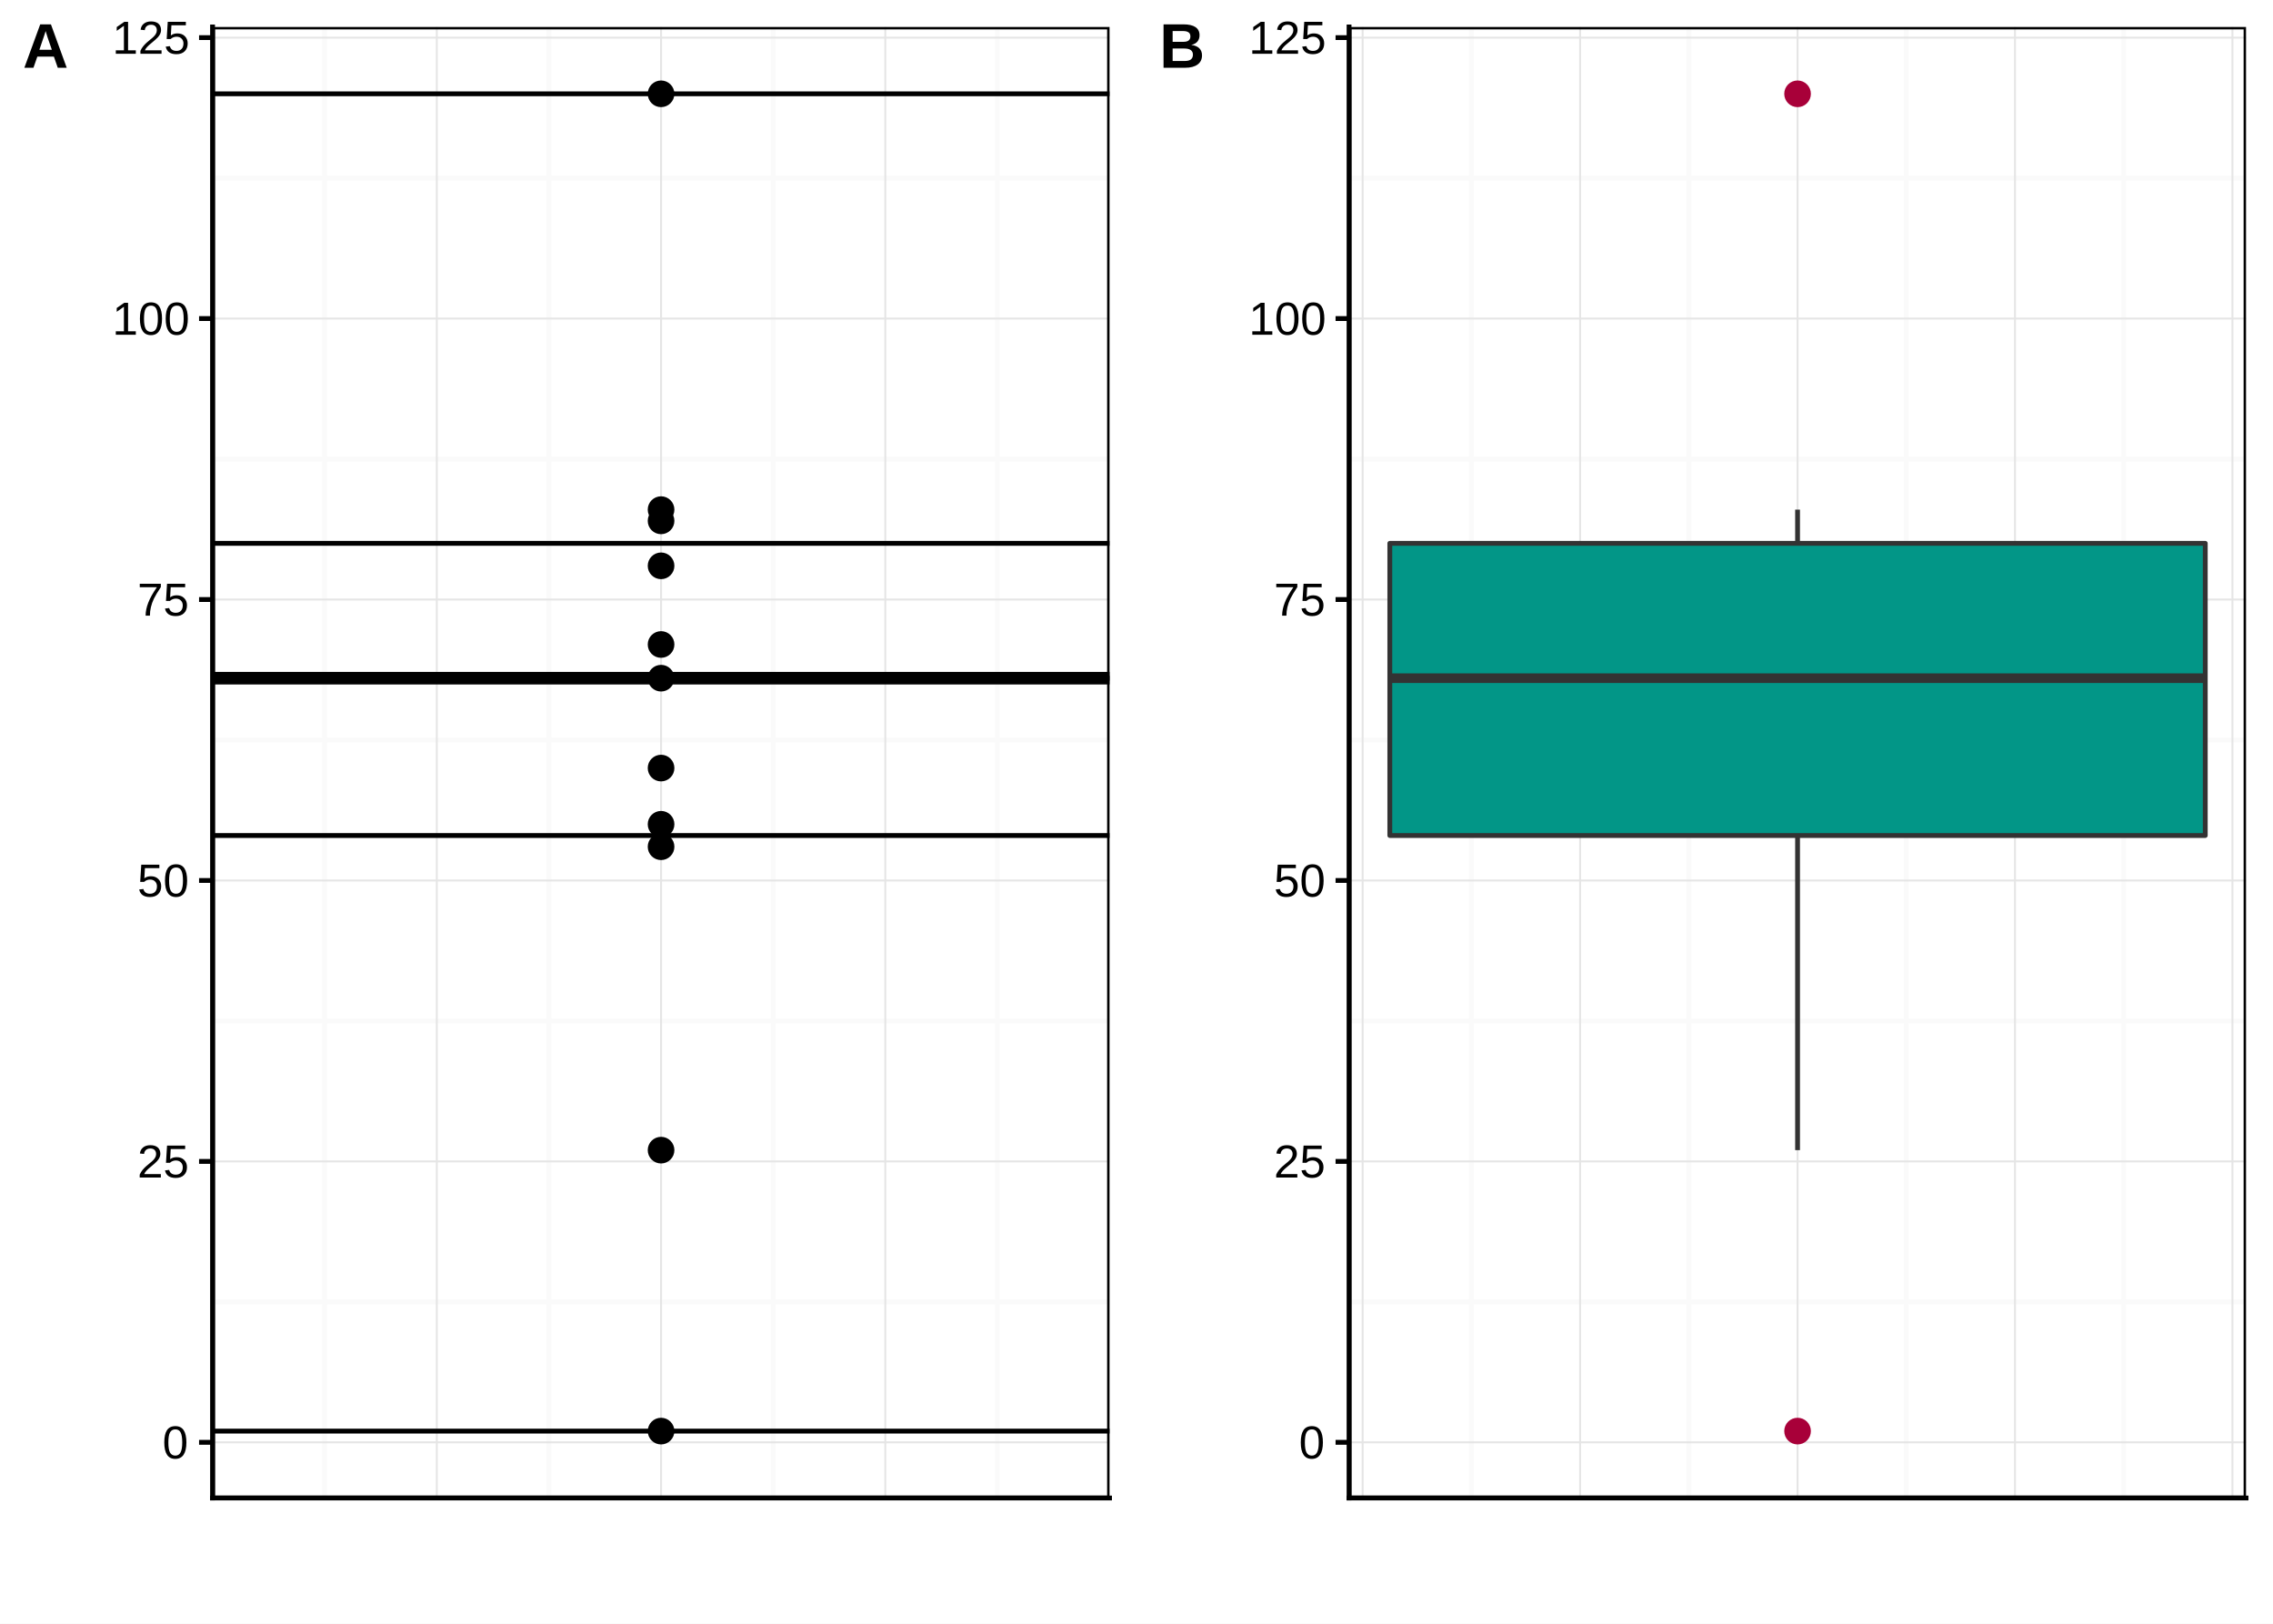
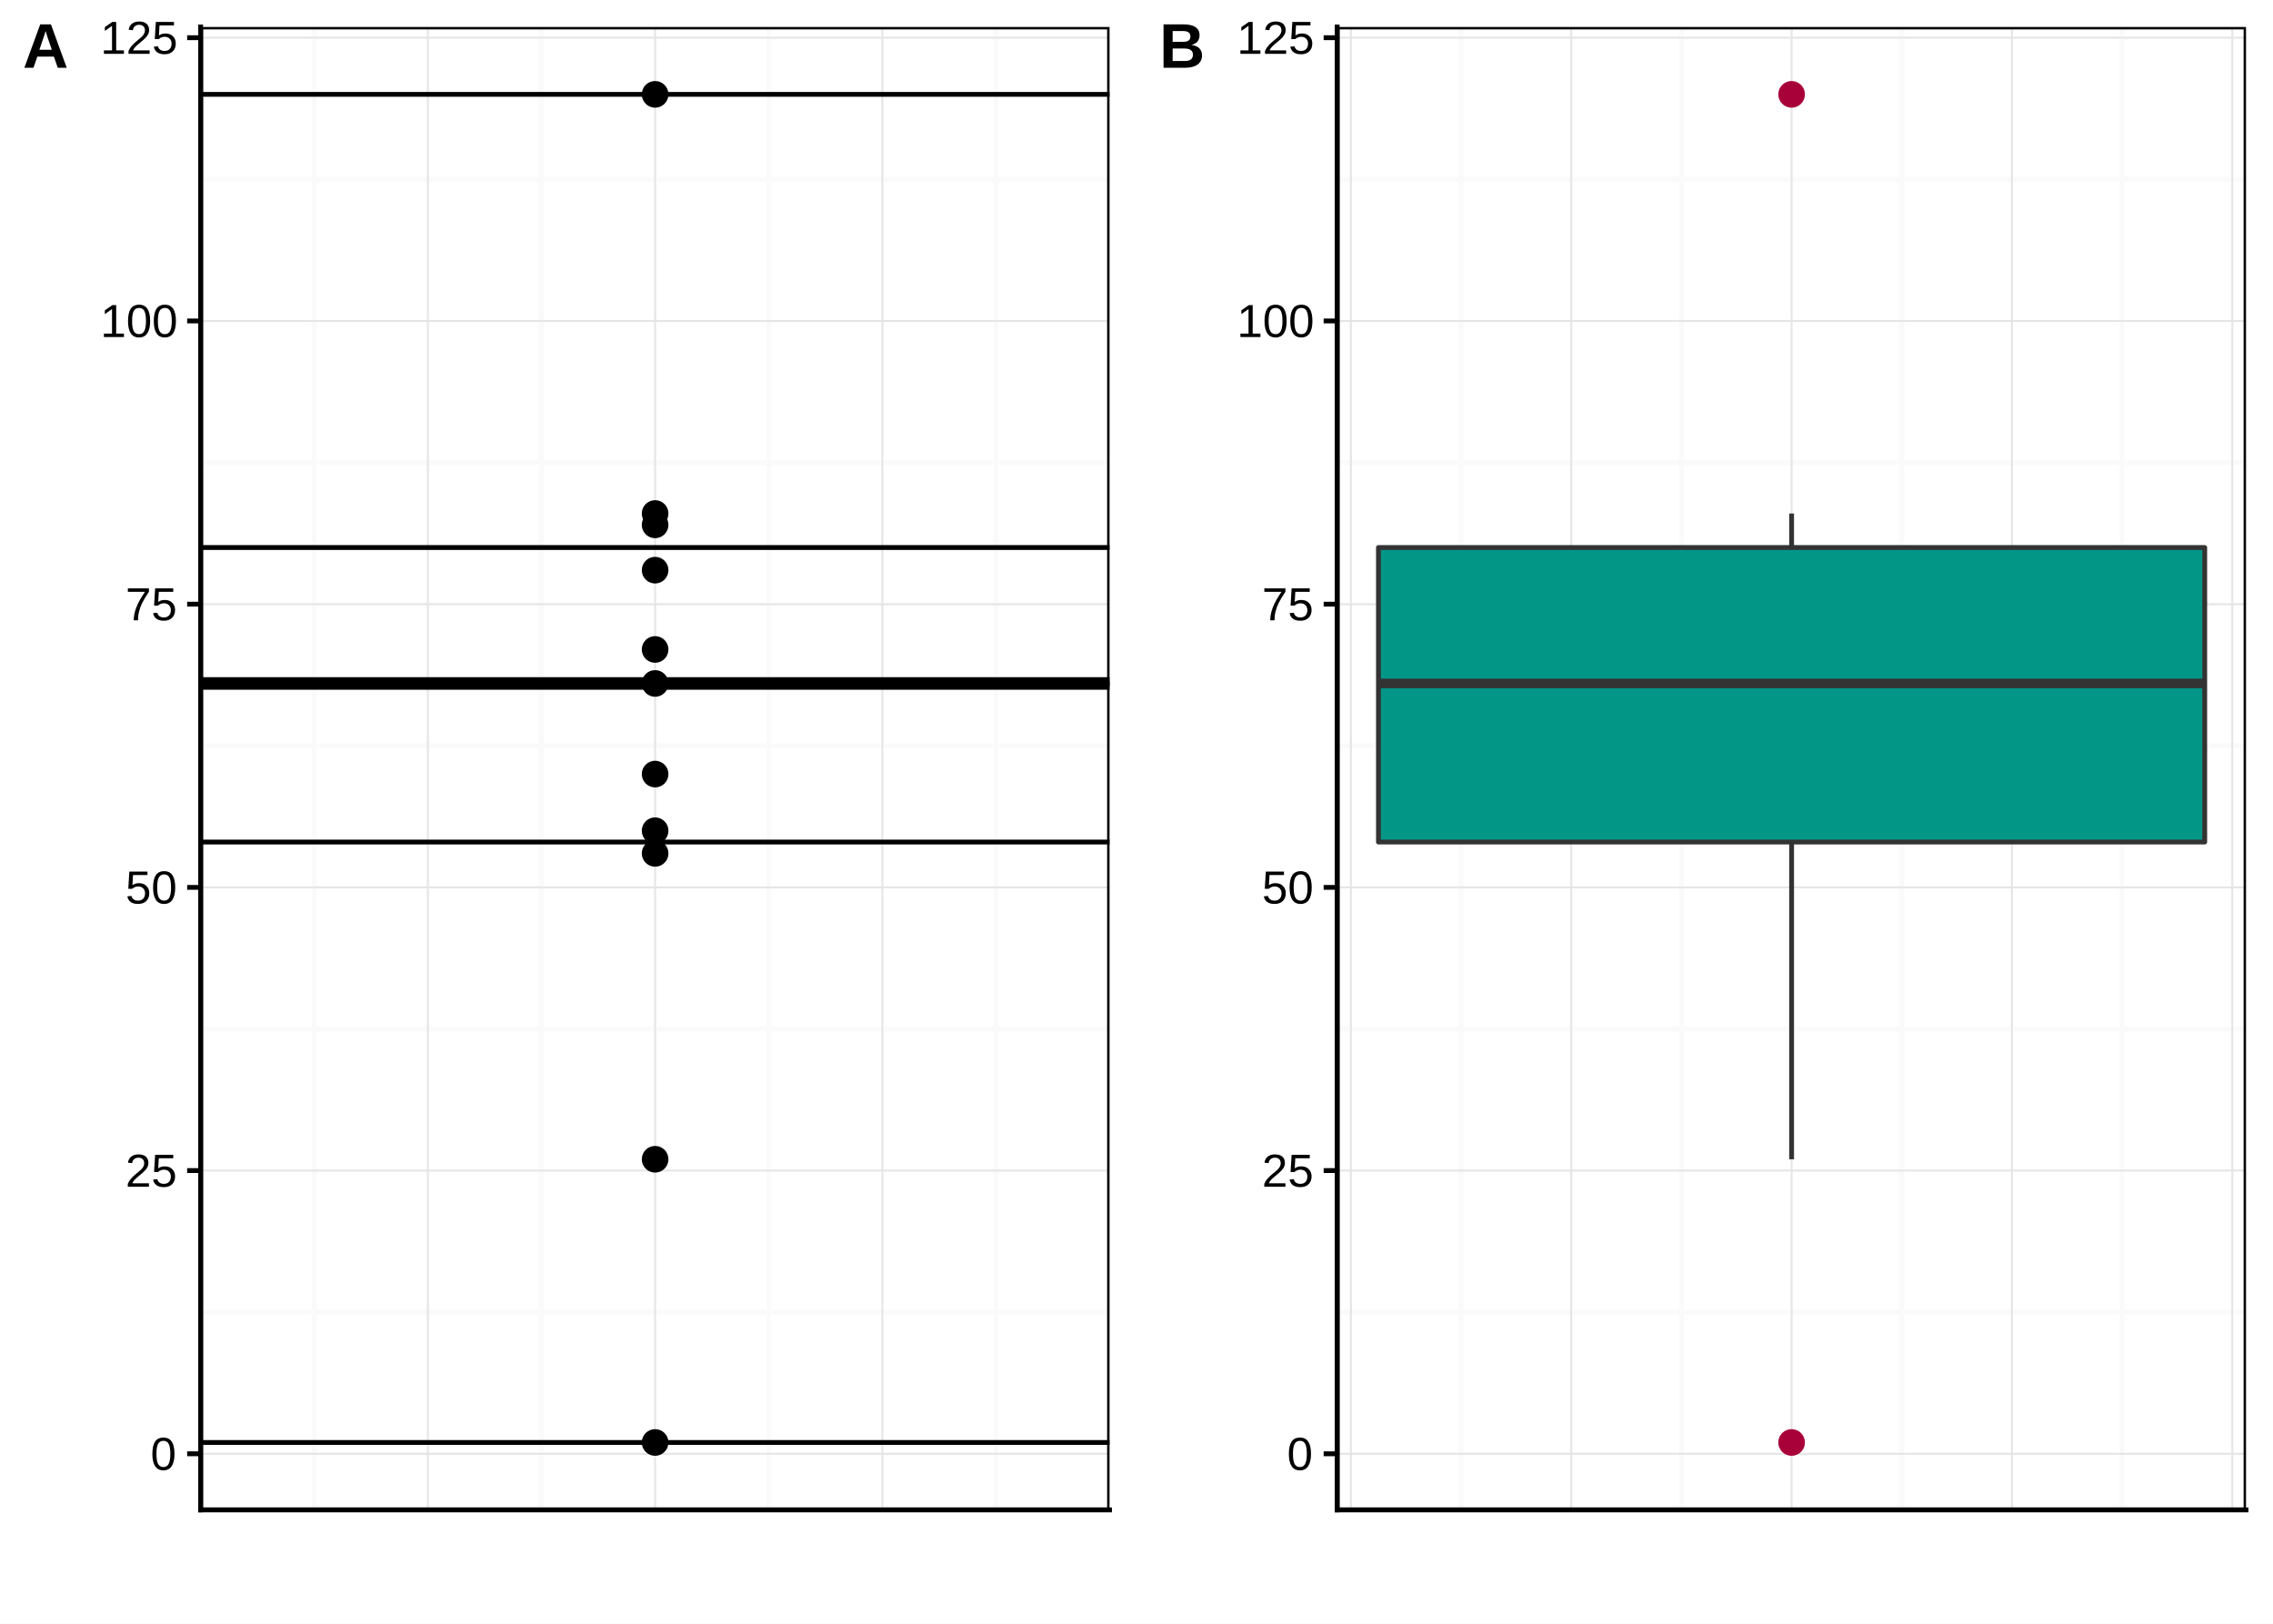
<svg xmlns="http://www.w3.org/2000/svg" viewBox="0 0 504.00 360.00">
  <defs>
    <style type="text/css">
    line, polyline, path, rect, circle {
      fill: none;
      stroke: #000000;
      stroke-linecap: round;
      stroke-linejoin: round;
      stroke-miterlimit: 10.00;
    }
  </style>
  </defs>
  <rect width="100%" height="100%" style="stroke: none; fill: #FFFFFF;" />
  <defs>
    <clipPath id="cpMHwyNTJ8MzYwfDA=">
      <rect x="0.00" y="0.00" width="252.00" height="360.00" />
    </clipPath>
  </defs>
  <rect x="0.00" y="0.00" width="252.00" height="360.00" style="stroke-width: 0.00; stroke: none;" clip-path="url(#cpMHwyNTJ8MzYwfDA=)" />
  <defs>
    <clipPath id="cpMHw1MDR8MzYwfDA=">
      <rect x="0.00" y="0.00" width="504.00" height="360.00" />
    </clipPath>
  </defs>
  <defs>
-     <clipPath id="cpNDcuMTMwM3wyNDYuMDIyfDMzMi4xMTZ8NS45Nzc1OA==">
-       <rect x="47.13" y="5.98" width="198.89" height="326.14" />
+     <clipPath id="cpNDQuNDkwM3wyNDYuMDIyfDMzNC43NTZ8NS45Nzc1OA==">
+       <rect x="44.49" y="5.98" width="201.53" height="328.78" />
    </clipPath>
  </defs>
-   <rect x="47.13" y="5.98" width="198.89" height="326.14" style="stroke-width: 0.00; stroke: none; fill: #FFFFFF;" clip-path="url(#cpNDcuMTMwM3wyNDYuMDIyfDMzMi4xMTZ8NS45Nzc1OA==)" />
-   <polyline points="47.13,288.64 246.02,288.64 " style="stroke-width: 1.07; stroke: #FAFAFA; stroke-linecap: butt;" clip-path="url(#cpNDcuMTMwM3wyNDYuMDIyfDMzMi4xMTZ8NS45Nzc1OA==)" />
-   <polyline points="47.13,226.35 246.02,226.35 " style="stroke-width: 1.07; stroke: #FAFAFA; stroke-linecap: butt;" clip-path="url(#cpNDcuMTMwM3wyNDYuMDIyfDMzMi4xMTZ8NS45Nzc1OA==)" />
-   <polyline points="47.13,164.06 246.02,164.06 " style="stroke-width: 1.07; stroke: #FAFAFA; stroke-linecap: butt;" clip-path="url(#cpNDcuMTMwM3wyNDYuMDIyfDMzMi4xMTZ8NS45Nzc1OA==)" />
-   <polyline points="47.13,101.78 246.02,101.78 " style="stroke-width: 1.07; stroke: #FAFAFA; stroke-linecap: butt;" clip-path="url(#cpNDcuMTMwM3wyNDYuMDIyfDMzMi4xMTZ8NS45Nzc1OA==)" />
-   <polyline points="47.13,39.49 246.02,39.49 " style="stroke-width: 1.07; stroke: #FAFAFA; stroke-linecap: butt;" clip-path="url(#cpNDcuMTMwM3wyNDYuMDIyfDMzMi4xMTZ8NS45Nzc1OA==)" />
-   <polyline points="71.99,332.12 71.99,5.98 " style="stroke-width: 1.07; stroke: #FAFAFA; stroke-linecap: butt;" clip-path="url(#cpNDcuMTMwM3wyNDYuMDIyfDMzMi4xMTZ8NS45Nzc1OA==)" />
-   <polyline points="121.71,332.12 121.71,5.98 " style="stroke-width: 1.07; stroke: #FAFAFA; stroke-linecap: butt;" clip-path="url(#cpNDcuMTMwM3wyNDYuMDIyfDMzMi4xMTZ8NS45Nzc1OA==)" />
-   <polyline points="171.44,332.12 171.44,5.98 " style="stroke-width: 1.07; stroke: #FAFAFA; stroke-linecap: butt;" clip-path="url(#cpNDcuMTMwM3wyNDYuMDIyfDMzMi4xMTZ8NS45Nzc1OA==)" />
-   <polyline points="221.16,332.12 221.16,5.98 " style="stroke-width: 1.07; stroke: #FAFAFA; stroke-linecap: butt;" clip-path="url(#cpNDcuMTMwM3wyNDYuMDIyfDMzMi4xMTZ8NS45Nzc1OA==)" />
-   <polyline points="47.13,319.78 246.02,319.78 " style="stroke-width: 0.43; stroke: #E5E5E5; stroke-linecap: butt;" clip-path="url(#cpNDcuMTMwM3wyNDYuMDIyfDMzMi4xMTZ8NS45Nzc1OA==)" />
-   <polyline points="47.13,257.50 246.02,257.50 " style="stroke-width: 0.43; stroke: #E5E5E5; stroke-linecap: butt;" clip-path="url(#cpNDcuMTMwM3wyNDYuMDIyfDMzMi4xMTZ8NS45Nzc1OA==)" />
-   <polyline points="47.13,195.21 246.02,195.21 " style="stroke-width: 0.43; stroke: #E5E5E5; stroke-linecap: butt;" clip-path="url(#cpNDcuMTMwM3wyNDYuMDIyfDMzMi4xMTZ8NS45Nzc1OA==)" />
-   <polyline points="47.13,132.92 246.02,132.92 " style="stroke-width: 0.43; stroke: #E5E5E5; stroke-linecap: butt;" clip-path="url(#cpNDcuMTMwM3wyNDYuMDIyfDMzMi4xMTZ8NS45Nzc1OA==)" />
-   <polyline points="47.13,70.63 246.02,70.63 " style="stroke-width: 0.43; stroke: #E5E5E5; stroke-linecap: butt;" clip-path="url(#cpNDcuMTMwM3wyNDYuMDIyfDMzMi4xMTZ8NS45Nzc1OA==)" />
-   <polyline points="47.13,8.34 246.02,8.34 " style="stroke-width: 0.43; stroke: #E5E5E5; stroke-linecap: butt;" clip-path="url(#cpNDcuMTMwM3wyNDYuMDIyfDMzMi4xMTZ8NS45Nzc1OA==)" />
-   <polyline points="47.13,332.12 47.13,5.98 " style="stroke-width: 0.43; stroke: #E5E5E5; stroke-linecap: butt;" clip-path="url(#cpNDcuMTMwM3wyNDYuMDIyfDMzMi4xMTZ8NS45Nzc1OA==)" />
-   <polyline points="96.85,332.12 96.85,5.98 " style="stroke-width: 0.43; stroke: #E5E5E5; stroke-linecap: butt;" clip-path="url(#cpNDcuMTMwM3wyNDYuMDIyfDMzMi4xMTZ8NS45Nzc1OA==)" />
-   <polyline points="146.58,332.12 146.58,5.98 " style="stroke-width: 0.43; stroke: #E5E5E5; stroke-linecap: butt;" clip-path="url(#cpNDcuMTMwM3wyNDYuMDIyfDMzMi4xMTZ8NS45Nzc1OA==)" />
-   <polyline points="196.30,332.12 196.30,5.98 " style="stroke-width: 0.43; stroke: #E5E5E5; stroke-linecap: butt;" clip-path="url(#cpNDcuMTMwM3wyNDYuMDIyfDMzMi4xMTZ8NS45Nzc1OA==)" />
-   <polyline points="246.02,332.12 246.02,5.98 " style="stroke-width: 0.43; stroke: #E5E5E5; stroke-linecap: butt;" clip-path="url(#cpNDcuMTMwM3wyNDYuMDIyfDMzMi4xMTZ8NS45Nzc1OA==)" />
-   <circle cx="146.58" cy="317.29" r="1.95pt" style="stroke-width: 0.71; fill: #000000;" clip-path="url(#cpNDcuMTMwM3wyNDYuMDIyfDMzMi4xMTZ8NS45Nzc1OA==)" />
-   <circle cx="146.58" cy="142.89" r="1.95pt" style="stroke-width: 0.71; fill: #000000;" clip-path="url(#cpNDcuMTMwM3wyNDYuMDIyfDMzMi4xMTZ8NS45Nzc1OA==)" />
-   <circle cx="146.58" cy="182.75" r="1.95pt" style="stroke-width: 0.71; fill: #000000;" clip-path="url(#cpNDcuMTMwM3wyNDYuMDIyfDMzMi4xMTZ8NS45Nzc1OA==)" />
-   <circle cx="146.58" cy="150.36" r="1.95pt" style="stroke-width: 0.71; fill: #000000;" clip-path="url(#cpNDcuMTMwM3wyNDYuMDIyfDMzMi4xMTZ8NS45Nzc1OA==)" />
-   <circle cx="146.58" cy="125.45" r="1.95pt" style="stroke-width: 0.71; fill: #000000;" clip-path="url(#cpNDcuMTMwM3wyNDYuMDIyfDMzMi4xMTZ8NS45Nzc1OA==)" />
-   <circle cx="146.58" cy="170.29" r="1.95pt" style="stroke-width: 0.71; fill: #000000;" clip-path="url(#cpNDcuMTMwM3wyNDYuMDIyfDMzMi4xMTZ8NS45Nzc1OA==)" />
-   <circle cx="146.58" cy="112.99" r="1.95pt" style="stroke-width: 0.71; fill: #000000;" clip-path="url(#cpNDcuMTMwM3wyNDYuMDIyfDMzMi4xMTZ8NS45Nzc1OA==)" />
-   <circle cx="146.58" cy="20.80" r="1.95pt" style="stroke-width: 0.71; fill: #000000;" clip-path="url(#cpNDcuMTMwM3wyNDYuMDIyfDMzMi4xMTZ8NS45Nzc1OA==)" />
-   <circle cx="146.58" cy="115.48" r="1.95pt" style="stroke-width: 0.71; fill: #000000;" clip-path="url(#cpNDcuMTMwM3wyNDYuMDIyfDMzMi4xMTZ8NS45Nzc1OA==)" />
-   <circle cx="146.58" cy="187.73" r="1.95pt" style="stroke-width: 0.71; fill: #000000;" clip-path="url(#cpNDcuMTMwM3wyNDYuMDIyfDMzMi4xMTZ8NS45Nzc1OA==)" />
-   <circle cx="146.58" cy="255.00" r="1.95pt" style="stroke-width: 0.71; fill: #000000;" clip-path="url(#cpNDcuMTMwM3wyNDYuMDIyfDMzMi4xMTZ8NS45Nzc1OA==)" />
-   <line x1="47.13" y1="317.29" x2="246.02" y2="317.29" style="stroke-width: 1.07; stroke-linecap: butt;" clip-path="url(#cpNDcuMTMwM3wyNDYuMDIyfDMzMi4xMTZ8NS45Nzc1OA==)" />
-   <line x1="47.13" y1="185.24" x2="246.02" y2="185.24" style="stroke-width: 1.07; stroke-linecap: butt;" clip-path="url(#cpNDcuMTMwM3wyNDYuMDIyfDMzMi4xMTZ8NS45Nzc1OA==)" />
-   <line x1="47.13" y1="150.36" x2="246.02" y2="150.36" style="stroke-width: 1.07; stroke-linecap: butt;" clip-path="url(#cpNDcuMTMwM3wyNDYuMDIyfDMzMi4xMTZ8NS45Nzc1OA==)" />
-   <line x1="47.13" y1="120.46" x2="246.02" y2="120.46" style="stroke-width: 1.07; stroke-linecap: butt;" clip-path="url(#cpNDcuMTMwM3wyNDYuMDIyfDMzMi4xMTZ8NS45Nzc1OA==)" />
-   <line x1="47.13" y1="20.80" x2="246.02" y2="20.80" style="stroke-width: 1.07; stroke-linecap: butt;" clip-path="url(#cpNDcuMTMwM3wyNDYuMDIyfDMzMi4xMTZ8NS45Nzc1OA==)" />
-   <line x1="47.13" y1="150.36" x2="246.02" y2="150.36" style="stroke-width: 2.77; stroke-linecap: butt;" clip-path="url(#cpNDcuMTMwM3wyNDYuMDIyfDMzMi4xMTZ8NS45Nzc1OA==)" />
-   <rect x="47.13" y="5.98" width="198.89" height="326.14" style="stroke-width: 1.07;" clip-path="url(#cpNDcuMTMwM3wyNDYuMDIyfDMzMi4xMTZ8NS45Nzc1OA==)" />
+   <rect x="44.49" y="5.98" width="201.53" height="328.78" style="stroke-width: 0.00; stroke: none; fill: #FFFFFF;" clip-path="url(#cpNDQuNDkwM3wyNDYuMDIyfDMzNC43NTZ8NS45Nzc1OA==)" />
+   <polyline points="44.49,290.93 246.02,290.93 " style="stroke-width: 1.07; stroke: #FAFAFA; stroke-linecap: butt;" clip-path="url(#cpNDQuNDkwM3wyNDYuMDIyfDMzNC43NTZ8NS45Nzc1OA==)" />
+   <polyline points="44.49,228.14 246.02,228.14 " style="stroke-width: 1.07; stroke: #FAFAFA; stroke-linecap: butt;" clip-path="url(#cpNDQuNDkwM3wyNDYuMDIyfDMzNC43NTZ8NS45Nzc1OA==)" />
+   <polyline points="44.49,165.34 246.02,165.34 " style="stroke-width: 1.07; stroke: #FAFAFA; stroke-linecap: butt;" clip-path="url(#cpNDQuNDkwM3wyNDYuMDIyfDMzNC43NTZ8NS45Nzc1OA==)" />
+   <polyline points="44.49,102.55 246.02,102.55 " style="stroke-width: 1.07; stroke: #FAFAFA; stroke-linecap: butt;" clip-path="url(#cpNDQuNDkwM3wyNDYuMDIyfDMzNC43NTZ8NS45Nzc1OA==)" />
+   <polyline points="44.49,39.76 246.02,39.76 " style="stroke-width: 1.07; stroke: #FAFAFA; stroke-linecap: butt;" clip-path="url(#cpNDQuNDkwM3wyNDYuMDIyfDMzNC43NTZ8NS45Nzc1OA==)" />
+   <polyline points="69.68,334.76 69.68,5.98 " style="stroke-width: 1.07; stroke: #FAFAFA; stroke-linecap: butt;" clip-path="url(#cpNDQuNDkwM3wyNDYuMDIyfDMzNC43NTZ8NS45Nzc1OA==)" />
+   <polyline points="120.06,334.76 120.06,5.98 " style="stroke-width: 1.07; stroke: #FAFAFA; stroke-linecap: butt;" clip-path="url(#cpNDQuNDkwM3wyNDYuMDIyfDMzNC43NTZ8NS45Nzc1OA==)" />
+   <polyline points="170.45,334.76 170.45,5.98 " style="stroke-width: 1.07; stroke: #FAFAFA; stroke-linecap: butt;" clip-path="url(#cpNDQuNDkwM3wyNDYuMDIyfDMzNC43NTZ8NS45Nzc1OA==)" />
+   <polyline points="220.83,334.76 220.83,5.98 " style="stroke-width: 1.07; stroke: #FAFAFA; stroke-linecap: butt;" clip-path="url(#cpNDQuNDkwM3wyNDYuMDIyfDMzNC43NTZ8NS45Nzc1OA==)" />
+   <polyline points="44.49,322.32 246.02,322.32 " style="stroke-width: 0.43; stroke: #E5E5E5; stroke-linecap: butt;" clip-path="url(#cpNDQuNDkwM3wyNDYuMDIyfDMzNC43NTZ8NS45Nzc1OA==)" />
+   <polyline points="44.49,259.53 246.02,259.53 " style="stroke-width: 0.43; stroke: #E5E5E5; stroke-linecap: butt;" clip-path="url(#cpNDQuNDkwM3wyNDYuMDIyfDMzNC43NTZ8NS45Nzc1OA==)" />
+   <polyline points="44.49,196.74 246.02,196.74 " style="stroke-width: 0.43; stroke: #E5E5E5; stroke-linecap: butt;" clip-path="url(#cpNDQuNDkwM3wyNDYuMDIyfDMzNC43NTZ8NS45Nzc1OA==)" />
+   <polyline points="44.49,133.95 246.02,133.95 " style="stroke-width: 0.43; stroke: #E5E5E5; stroke-linecap: butt;" clip-path="url(#cpNDQuNDkwM3wyNDYuMDIyfDMzNC43NTZ8NS45Nzc1OA==)" />
+   <polyline points="44.49,71.16 246.02,71.16 " style="stroke-width: 0.43; stroke: #E5E5E5; stroke-linecap: butt;" clip-path="url(#cpNDQuNDkwM3wyNDYuMDIyfDMzNC43NTZ8NS45Nzc1OA==)" />
+   <polyline points="44.49,8.36 246.02,8.36 " style="stroke-width: 0.43; stroke: #E5E5E5; stroke-linecap: butt;" clip-path="url(#cpNDQuNDkwM3wyNDYuMDIyfDMzNC43NTZ8NS45Nzc1OA==)" />
+   <polyline points="44.49,334.76 44.49,5.98 " style="stroke-width: 0.43; stroke: #E5E5E5; stroke-linecap: butt;" clip-path="url(#cpNDQuNDkwM3wyNDYuMDIyfDMzNC43NTZ8NS45Nzc1OA==)" />
+   <polyline points="94.87,334.76 94.87,5.98 " style="stroke-width: 0.43; stroke: #E5E5E5; stroke-linecap: butt;" clip-path="url(#cpNDQuNDkwM3wyNDYuMDIyfDMzNC43NTZ8NS45Nzc1OA==)" />
+   <polyline points="145.26,334.76 145.26,5.98 " style="stroke-width: 0.43; stroke: #E5E5E5; stroke-linecap: butt;" clip-path="url(#cpNDQuNDkwM3wyNDYuMDIyfDMzNC43NTZ8NS45Nzc1OA==)" />
+   <polyline points="195.64,334.76 195.64,5.98 " style="stroke-width: 0.43; stroke: #E5E5E5; stroke-linecap: butt;" clip-path="url(#cpNDQuNDkwM3wyNDYuMDIyfDMzNC43NTZ8NS45Nzc1OA==)" />
+   <polyline points="246.02,334.76 246.02,5.98 " style="stroke-width: 0.43; stroke: #E5E5E5; stroke-linecap: butt;" clip-path="url(#cpNDQuNDkwM3wyNDYuMDIyfDMzNC43NTZ8NS45Nzc1OA==)" />
+   <circle cx="145.26" cy="319.81" r="1.95pt" style="stroke-width: 0.71; fill: #000000;" clip-path="url(#cpNDQuNDkwM3wyNDYuMDIyfDMzNC43NTZ8NS45Nzc1OA==)" />
+   <circle cx="145.26" cy="143.99" r="1.95pt" style="stroke-width: 0.71; fill: #000000;" clip-path="url(#cpNDQuNDkwM3wyNDYuMDIyfDMzNC43NTZ8NS45Nzc1OA==)" />
+   <circle cx="145.26" cy="184.18" r="1.95pt" style="stroke-width: 0.71; fill: #000000;" clip-path="url(#cpNDQuNDkwM3wyNDYuMDIyfDMzNC43NTZ8NS45Nzc1OA==)" />
+   <circle cx="145.26" cy="151.53" r="1.95pt" style="stroke-width: 0.71; fill: #000000;" clip-path="url(#cpNDQuNDkwM3wyNDYuMDIyfDMzNC43NTZ8NS45Nzc1OA==)" />
+   <circle cx="145.26" cy="126.41" r="1.95pt" style="stroke-width: 0.71; fill: #000000;" clip-path="url(#cpNDQuNDkwM3wyNDYuMDIyfDMzNC43NTZ8NS45Nzc1OA==)" />
+   <circle cx="145.26" cy="171.62" r="1.95pt" style="stroke-width: 0.71; fill: #000000;" clip-path="url(#cpNDQuNDkwM3wyNDYuMDIyfDMzNC43NTZ8NS45Nzc1OA==)" />
+   <circle cx="145.26" cy="113.85" r="1.95pt" style="stroke-width: 0.71; fill: #000000;" clip-path="url(#cpNDQuNDkwM3wyNDYuMDIyfDMzNC43NTZ8NS45Nzc1OA==)" />
+   <circle cx="145.26" cy="20.92" r="1.95pt" style="stroke-width: 0.71; fill: #000000;" clip-path="url(#cpNDQuNDkwM3wyNDYuMDIyfDMzNC43NTZ8NS45Nzc1OA==)" />
+   <circle cx="145.26" cy="116.37" r="1.95pt" style="stroke-width: 0.71; fill: #000000;" clip-path="url(#cpNDQuNDkwM3wyNDYuMDIyfDMzNC43NTZ8NS45Nzc1OA==)" />
+   <circle cx="145.26" cy="189.20" r="1.95pt" style="stroke-width: 0.71; fill: #000000;" clip-path="url(#cpNDQuNDkwM3wyNDYuMDIyfDMzNC43NTZ8NS45Nzc1OA==)" />
+   <circle cx="145.26" cy="257.02" r="1.95pt" style="stroke-width: 0.71; fill: #000000;" clip-path="url(#cpNDQuNDkwM3wyNDYuMDIyfDMzNC43NTZ8NS45Nzc1OA==)" />
+   <line x1="44.49" y1="319.81" x2="246.02" y2="319.81" style="stroke-width: 1.07; stroke-linecap: butt;" clip-path="url(#cpNDQuNDkwM3wyNDYuMDIyfDMzNC43NTZ8NS45Nzc1OA==)" />
+   <line x1="44.49" y1="186.69" x2="246.02" y2="186.69" style="stroke-width: 1.07; stroke-linecap: butt;" clip-path="url(#cpNDQuNDkwM3wyNDYuMDIyfDMzNC43NTZ8NS45Nzc1OA==)" />
+   <line x1="44.49" y1="151.53" x2="246.02" y2="151.53" style="stroke-width: 1.07; stroke-linecap: butt;" clip-path="url(#cpNDQuNDkwM3wyNDYuMDIyfDMzNC43NTZ8NS45Nzc1OA==)" />
+   <line x1="44.49" y1="121.39" x2="246.02" y2="121.39" style="stroke-width: 1.07; stroke-linecap: butt;" clip-path="url(#cpNDQuNDkwM3wyNDYuMDIyfDMzNC43NTZ8NS45Nzc1OA==)" />
+   <line x1="44.49" y1="20.92" x2="246.02" y2="20.92" style="stroke-width: 1.07; stroke-linecap: butt;" clip-path="url(#cpNDQuNDkwM3wyNDYuMDIyfDMzNC43NTZ8NS45Nzc1OA==)" />
+   <line x1="44.49" y1="151.53" x2="246.02" y2="151.53" style="stroke-width: 2.77; stroke-linecap: butt;" clip-path="url(#cpNDQuNDkwM3wyNDYuMDIyfDMzNC43NTZ8NS45Nzc1OA==)" />
+   <rect x="44.49" y="5.98" width="201.53" height="328.78" style="stroke-width: 1.07;" clip-path="url(#cpNDQuNDkwM3wyNDYuMDIyfDMzNC43NTZ8NS45Nzc1OA==)" />
  <defs>
    <clipPath id="cpMHw1MDR8MzYwfDA=">
      <rect x="0.00" y="0.00" width="504.00" height="360.00" />
    </clipPath>
  </defs>
-   <polyline points="47.13,332.12 47.13,5.98 " style="stroke-width: 1.07; stroke-linecap: square;" clip-path="url(#cpMHw1MDR8MzYwfDA=)" />
+   <polyline points="44.49,334.76 44.49,5.98 " style="stroke-width: 1.07; stroke-linecap: square;" clip-path="url(#cpMHw1MDR8MzYwfDA=)" />
  <g clip-path="url(#cpMHw1MDR8MzYwfDA=)">
-     <text x="36.02" y="323.36" style="font-size: 10.28px; font-family: Arial;" textLength="5.56px" lengthAdjust="spacingAndGlyphs">0</text>
+     <text x="33.38" y="325.90" style="font-size: 10.28px; font-family: Arial;" textLength="5.56px" lengthAdjust="spacingAndGlyphs">0</text>
  </g>
  <g clip-path="url(#cpMHw1MDR8MzYwfDA=)">
-     <text x="30.46" y="261.07" style="font-size: 10.28px; font-family: Arial;" textLength="11.12px" lengthAdjust="spacingAndGlyphs">25</text>
+     <text x="27.82" y="263.11" style="font-size: 10.28px; font-family: Arial;" textLength="11.12px" lengthAdjust="spacingAndGlyphs">25</text>
  </g>
  <g clip-path="url(#cpMHw1MDR8MzYwfDA=)">
-     <text x="30.46" y="198.79" style="font-size: 10.28px; font-family: Arial;" textLength="11.12px" lengthAdjust="spacingAndGlyphs">50</text>
+     <text x="27.82" y="200.32" style="font-size: 10.28px; font-family: Arial;" textLength="11.12px" lengthAdjust="spacingAndGlyphs">50</text>
  </g>
  <g clip-path="url(#cpMHw1MDR8MzYwfDA=)">
-     <text x="30.46" y="136.50" style="font-size: 10.28px; font-family: Arial;" textLength="11.12px" lengthAdjust="spacingAndGlyphs">75</text>
+     <text x="27.82" y="137.53" style="font-size: 10.28px; font-family: Arial;" textLength="11.12px" lengthAdjust="spacingAndGlyphs">75</text>
  </g>
  <g clip-path="url(#cpMHw1MDR8MzYwfDA=)">
-     <text x="24.90" y="74.21" style="font-size: 10.28px; font-family: Arial;" textLength="16.68px" lengthAdjust="spacingAndGlyphs">100</text>
+     <text x="22.26" y="74.73" style="font-size: 10.28px; font-family: Arial;" textLength="16.68px" lengthAdjust="spacingAndGlyphs">100</text>
  </g>
  <g clip-path="url(#cpMHw1MDR8MzYwfDA=)">
-     <text x="24.90" y="11.92" style="font-size: 10.28px; font-family: Arial;" textLength="16.68px" lengthAdjust="spacingAndGlyphs">125</text>
+     <text x="22.26" y="11.94" style="font-size: 10.28px; font-family: Arial;" textLength="16.68px" lengthAdjust="spacingAndGlyphs">125</text>
  </g>
-   <polyline points="44.14,319.78 47.13,319.78 " style="stroke-width: 1.07; stroke-linecap: butt;" clip-path="url(#cpMHw1MDR8MzYwfDA=)" />
-   <polyline points="44.14,257.50 47.13,257.50 " style="stroke-width: 1.07; stroke-linecap: butt;" clip-path="url(#cpMHw1MDR8MzYwfDA=)" />
-   <polyline points="44.14,195.21 47.13,195.21 " style="stroke-width: 1.07; stroke-linecap: butt;" clip-path="url(#cpMHw1MDR8MzYwfDA=)" />
-   <polyline points="44.14,132.92 47.13,132.92 " style="stroke-width: 1.07; stroke-linecap: butt;" clip-path="url(#cpMHw1MDR8MzYwfDA=)" />
-   <polyline points="44.14,70.63 47.13,70.63 " style="stroke-width: 1.07; stroke-linecap: butt;" clip-path="url(#cpMHw1MDR8MzYwfDA=)" />
-   <polyline points="44.14,8.34 47.13,8.34 " style="stroke-width: 1.07; stroke-linecap: butt;" clip-path="url(#cpMHw1MDR8MzYwfDA=)" />
-   <polyline points="47.13,332.12 246.02,332.12 " style="stroke-width: 1.07; stroke-linecap: square;" clip-path="url(#cpMHw1MDR8MzYwfDA=)" />
+   <polyline points="41.50,322.32 44.49,322.32 " style="stroke-width: 1.07; stroke-linecap: butt;" clip-path="url(#cpMHw1MDR8MzYwfDA=)" />
+   <polyline points="41.50,259.53 44.49,259.53 " style="stroke-width: 1.07; stroke-linecap: butt;" clip-path="url(#cpMHw1MDR8MzYwfDA=)" />
+   <polyline points="41.50,196.74 44.49,196.74 " style="stroke-width: 1.07; stroke-linecap: butt;" clip-path="url(#cpMHw1MDR8MzYwfDA=)" />
+   <polyline points="41.50,133.95 44.49,133.95 " style="stroke-width: 1.07; stroke-linecap: butt;" clip-path="url(#cpMHw1MDR8MzYwfDA=)" />
+   <polyline points="41.50,71.16 44.49,71.16 " style="stroke-width: 1.07; stroke-linecap: butt;" clip-path="url(#cpMHw1MDR8MzYwfDA=)" />
+   <polyline points="41.50,8.36 44.49,8.36 " style="stroke-width: 1.07; stroke-linecap: butt;" clip-path="url(#cpMHw1MDR8MzYwfDA=)" />
+   <polyline points="44.49,334.76 246.02,334.76 " style="stroke-width: 1.07; stroke-linecap: square;" clip-path="url(#cpMHw1MDR8MzYwfDA=)" />
  <g clip-path="url(#cpMHw1MDR8MzYwfDA=)">
    <text x="5.06" y="15.02" style="font-size: 14.00px; font-weight: bold; font-family: Arial;" textLength="10.11px" lengthAdjust="spacingAndGlyphs">A</text>
  </g>
  <defs>
    <clipPath id="cpMjUyfDUwNHwzNjB8MA==">
      <rect x="252.00" y="0.00" width="252.00" height="360.00" />
    </clipPath>
  </defs>
  <rect x="252.00" y="0.00" width="252.00" height="360.00" style="stroke-width: 0.00; stroke: none;" clip-path="url(#cpMjUyfDUwNHwzNjB8MA==)" />
  <defs>
    <clipPath id="cpMHw1MDR8MzYwfDA=">
      <rect x="0.00" y="0.00" width="504.00" height="360.00" />
    </clipPath>
  </defs>
  <defs>
-     <clipPath id="cpMjk5LjEzfDQ5OC4wMjJ8MzMyLjExNnw1Ljk3NzU4">
-       <rect x="299.13" y="5.98" width="198.89" height="326.14" />
+     <clipPath id="cpMjk2LjQ5fDQ5OC4wMjJ8MzM0Ljc1Nnw1Ljk3NzU4">
+       <rect x="296.49" y="5.98" width="201.53" height="328.78" />
    </clipPath>
  </defs>
-   <rect x="299.13" y="5.98" width="198.89" height="326.14" style="stroke-width: 0.00; stroke: none; fill: #FFFFFF;" clip-path="url(#cpMjk5LjEzfDQ5OC4wMjJ8MzMyLjExNnw1Ljk3NzU4)" />
-   <polyline points="299.13,288.64 498.02,288.64 " style="stroke-width: 1.07; stroke: #FAFAFA; stroke-linecap: butt;" clip-path="url(#cpMjk5LjEzfDQ5OC4wMjJ8MzMyLjExNnw1Ljk3NzU4)" />
-   <polyline points="299.13,226.35 498.02,226.35 " style="stroke-width: 1.07; stroke: #FAFAFA; stroke-linecap: butt;" clip-path="url(#cpMjk5LjEzfDQ5OC4wMjJ8MzMyLjExNnw1Ljk3NzU4)" />
-   <polyline points="299.13,164.06 498.02,164.06 " style="stroke-width: 1.07; stroke: #FAFAFA; stroke-linecap: butt;" clip-path="url(#cpMjk5LjEzfDQ5OC4wMjJ8MzMyLjExNnw1Ljk3NzU4)" />
-   <polyline points="299.13,101.78 498.02,101.78 " style="stroke-width: 1.07; stroke: #FAFAFA; stroke-linecap: butt;" clip-path="url(#cpMjk5LjEzfDQ5OC4wMjJ8MzMyLjExNnw1Ljk3NzU4)" />
-   <polyline points="299.13,39.49 498.02,39.49 " style="stroke-width: 1.07; stroke: #FAFAFA; stroke-linecap: butt;" clip-path="url(#cpMjk5LjEzfDQ5OC4wMjJ8MzMyLjExNnw1Ljk3NzU4)" />
-   <polyline points="326.25,332.12 326.25,5.98 " style="stroke-width: 1.07; stroke: #FAFAFA; stroke-linecap: butt;" clip-path="url(#cpMjk5LjEzfDQ5OC4wMjJ8MzMyLjExNnw1Ljk3NzU4)" />
-   <polyline points="374.47,332.12 374.47,5.98 " style="stroke-width: 1.07; stroke: #FAFAFA; stroke-linecap: butt;" clip-path="url(#cpMjk5LjEzfDQ5OC4wMjJ8MzMyLjExNnw1Ljk3NzU4)" />
-   <polyline points="422.68,332.12 422.68,5.98 " style="stroke-width: 1.07; stroke: #FAFAFA; stroke-linecap: butt;" clip-path="url(#cpMjk5LjEzfDQ5OC4wMjJ8MzMyLjExNnw1Ljk3NzU4)" />
-   <polyline points="470.90,332.12 470.90,5.98 " style="stroke-width: 1.07; stroke: #FAFAFA; stroke-linecap: butt;" clip-path="url(#cpMjk5LjEzfDQ5OC4wMjJ8MzMyLjExNnw1Ljk3NzU4)" />
-   <polyline points="299.13,319.78 498.02,319.78 " style="stroke-width: 0.43; stroke: #E5E5E5; stroke-linecap: butt;" clip-path="url(#cpMjk5LjEzfDQ5OC4wMjJ8MzMyLjExNnw1Ljk3NzU4)" />
-   <polyline points="299.13,257.50 498.02,257.50 " style="stroke-width: 0.43; stroke: #E5E5E5; stroke-linecap: butt;" clip-path="url(#cpMjk5LjEzfDQ5OC4wMjJ8MzMyLjExNnw1Ljk3NzU4)" />
-   <polyline points="299.13,195.21 498.02,195.21 " style="stroke-width: 0.43; stroke: #E5E5E5; stroke-linecap: butt;" clip-path="url(#cpMjk5LjEzfDQ5OC4wMjJ8MzMyLjExNnw1Ljk3NzU4)" />
-   <polyline points="299.13,132.92 498.02,132.92 " style="stroke-width: 0.43; stroke: #E5E5E5; stroke-linecap: butt;" clip-path="url(#cpMjk5LjEzfDQ5OC4wMjJ8MzMyLjExNnw1Ljk3NzU4)" />
-   <polyline points="299.13,70.63 498.02,70.63 " style="stroke-width: 0.43; stroke: #E5E5E5; stroke-linecap: butt;" clip-path="url(#cpMjk5LjEzfDQ5OC4wMjJ8MzMyLjExNnw1Ljk3NzU4)" />
-   <polyline points="299.13,8.34 498.02,8.34 " style="stroke-width: 0.43; stroke: #E5E5E5; stroke-linecap: butt;" clip-path="url(#cpMjk5LjEzfDQ5OC4wMjJ8MzMyLjExNnw1Ljk3NzU4)" />
-   <polyline points="302.14,332.12 302.14,5.98 " style="stroke-width: 0.43; stroke: #E5E5E5; stroke-linecap: butt;" clip-path="url(#cpMjk5LjEzfDQ5OC4wMjJ8MzMyLjExNnw1Ljk3NzU4)" />
-   <polyline points="350.36,332.12 350.36,5.98 " style="stroke-width: 0.43; stroke: #E5E5E5; stroke-linecap: butt;" clip-path="url(#cpMjk5LjEzfDQ5OC4wMjJ8MzMyLjExNnw1Ljk3NzU4)" />
-   <polyline points="398.58,332.12 398.58,5.98 " style="stroke-width: 0.43; stroke: #E5E5E5; stroke-linecap: butt;" clip-path="url(#cpMjk5LjEzfDQ5OC4wMjJ8MzMyLjExNnw1Ljk3NzU4)" />
-   <polyline points="446.79,332.12 446.79,5.98 " style="stroke-width: 0.43; stroke: #E5E5E5; stroke-linecap: butt;" clip-path="url(#cpMjk5LjEzfDQ5OC4wMjJ8MzMyLjExNnw1Ljk3NzU4)" />
-   <polyline points="495.01,332.12 495.01,5.98 " style="stroke-width: 0.43; stroke: #E5E5E5; stroke-linecap: butt;" clip-path="url(#cpMjk5LjEzfDQ5OC4wMjJ8MzMyLjExNnw1Ljk3NzU4)" />
-   <circle cx="398.58" cy="317.29" r="1.95pt" style="stroke-width: 0.71; stroke: #A80039; fill: #A80039;" clip-path="url(#cpMjk5LjEzfDQ5OC4wMjJ8MzMyLjExNnw1Ljk3NzU4)" />
-   <circle cx="398.58" cy="20.80" r="1.95pt" style="stroke-width: 0.71; stroke: #A80039; fill: #A80039;" clip-path="url(#cpMjk5LjEzfDQ5OC4wMjJ8MzMyLjExNnw1Ljk3NzU4)" />
-   <line x1="398.58" y1="120.46" x2="398.58" y2="112.99" style="stroke-width: 1.07; stroke: #333333; stroke-linecap: butt;" clip-path="url(#cpMjk5LjEzfDQ5OC4wMjJ8MzMyLjExNnw1Ljk3NzU4)" />
-   <line x1="398.58" y1="185.24" x2="398.58" y2="255.00" style="stroke-width: 1.07; stroke: #333333; stroke-linecap: butt;" clip-path="url(#cpMjk5LjEzfDQ5OC4wMjJ8MzMyLjExNnw1Ljk3NzU4)" />
-   <polyline points="308.17,120.46 308.17,185.24 488.98,185.24 488.98,120.46 308.17,120.46 " style="stroke-width: 1.07; stroke: #333333; fill: #029687;" clip-path="url(#cpMjk5LjEzfDQ5OC4wMjJ8MzMyLjExNnw1Ljk3NzU4)" />
-   <line x1="308.17" y1="150.36" x2="488.98" y2="150.36" style="stroke-width: 2.13; stroke: #333333; stroke-linecap: butt;" clip-path="url(#cpMjk5LjEzfDQ5OC4wMjJ8MzMyLjExNnw1Ljk3NzU4)" />
-   <rect x="299.13" y="5.98" width="198.89" height="326.14" style="stroke-width: 1.07;" clip-path="url(#cpMjk5LjEzfDQ5OC4wMjJ8MzMyLjExNnw1Ljk3NzU4)" />
+   <rect x="296.49" y="5.98" width="201.53" height="328.78" style="stroke-width: 0.00; stroke: none; fill: #FFFFFF;" clip-path="url(#cpMjk2LjQ5fDQ5OC4wMjJ8MzM0Ljc1Nnw1Ljk3NzU4)" />
+   <polyline points="296.49,290.93 498.02,290.93 " style="stroke-width: 1.07; stroke: #FAFAFA; stroke-linecap: butt;" clip-path="url(#cpMjk2LjQ5fDQ5OC4wMjJ8MzM0Ljc1Nnw1Ljk3NzU4)" />
+   <polyline points="296.49,228.14 498.02,228.14 " style="stroke-width: 1.07; stroke: #FAFAFA; stroke-linecap: butt;" clip-path="url(#cpMjk2LjQ5fDQ5OC4wMjJ8MzM0Ljc1Nnw1Ljk3NzU4)" />
+   <polyline points="296.49,165.34 498.02,165.34 " style="stroke-width: 1.07; stroke: #FAFAFA; stroke-linecap: butt;" clip-path="url(#cpMjk2LjQ5fDQ5OC4wMjJ8MzM0Ljc1Nnw1Ljk3NzU4)" />
+   <polyline points="296.49,102.55 498.02,102.55 " style="stroke-width: 1.07; stroke: #FAFAFA; stroke-linecap: butt;" clip-path="url(#cpMjk2LjQ5fDQ5OC4wMjJ8MzM0Ljc1Nnw1Ljk3NzU4)" />
+   <polyline points="296.49,39.76 498.02,39.76 " style="stroke-width: 1.07; stroke: #FAFAFA; stroke-linecap: butt;" clip-path="url(#cpMjk2LjQ5fDQ5OC4wMjJ8MzM0Ljc1Nnw1Ljk3NzU4)" />
+   <polyline points="323.97,334.76 323.97,5.98 " style="stroke-width: 1.07; stroke: #FAFAFA; stroke-linecap: butt;" clip-path="url(#cpMjk2LjQ5fDQ5OC4wMjJ8MzM0Ljc1Nnw1Ljk3NzU4)" />
+   <polyline points="372.83,334.76 372.83,5.98 " style="stroke-width: 1.07; stroke: #FAFAFA; stroke-linecap: butt;" clip-path="url(#cpMjk2LjQ5fDQ5OC4wMjJ8MzM0Ljc1Nnw1Ljk3NzU4)" />
+   <polyline points="421.68,334.76 421.68,5.98 " style="stroke-width: 1.07; stroke: #FAFAFA; stroke-linecap: butt;" clip-path="url(#cpMjk2LjQ5fDQ5OC4wMjJ8MzM0Ljc1Nnw1Ljk3NzU4)" />
+   <polyline points="470.54,334.76 470.54,5.98 " style="stroke-width: 1.07; stroke: #FAFAFA; stroke-linecap: butt;" clip-path="url(#cpMjk2LjQ5fDQ5OC4wMjJ8MzM0Ljc1Nnw1Ljk3NzU4)" />
+   <polyline points="296.49,322.32 498.02,322.32 " style="stroke-width: 0.43; stroke: #E5E5E5; stroke-linecap: butt;" clip-path="url(#cpMjk2LjQ5fDQ5OC4wMjJ8MzM0Ljc1Nnw1Ljk3NzU4)" />
+   <polyline points="296.49,259.53 498.02,259.53 " style="stroke-width: 0.43; stroke: #E5E5E5; stroke-linecap: butt;" clip-path="url(#cpMjk2LjQ5fDQ5OC4wMjJ8MzM0Ljc1Nnw1Ljk3NzU4)" />
+   <polyline points="296.49,196.74 498.02,196.74 " style="stroke-width: 0.43; stroke: #E5E5E5; stroke-linecap: butt;" clip-path="url(#cpMjk2LjQ5fDQ5OC4wMjJ8MzM0Ljc1Nnw1Ljk3NzU4)" />
+   <polyline points="296.49,133.95 498.02,133.95 " style="stroke-width: 0.43; stroke: #E5E5E5; stroke-linecap: butt;" clip-path="url(#cpMjk2LjQ5fDQ5OC4wMjJ8MzM0Ljc1Nnw1Ljk3NzU4)" />
+   <polyline points="296.49,71.16 498.02,71.16 " style="stroke-width: 0.43; stroke: #E5E5E5; stroke-linecap: butt;" clip-path="url(#cpMjk2LjQ5fDQ5OC4wMjJ8MzM0Ljc1Nnw1Ljk3NzU4)" />
+   <polyline points="296.49,8.36 498.02,8.36 " style="stroke-width: 0.43; stroke: #E5E5E5; stroke-linecap: butt;" clip-path="url(#cpMjk2LjQ5fDQ5OC4wMjJ8MzM0Ljc1Nnw1Ljk3NzU4)" />
+   <polyline points="299.54,334.76 299.54,5.98 " style="stroke-width: 0.43; stroke: #E5E5E5; stroke-linecap: butt;" clip-path="url(#cpMjk2LjQ5fDQ5OC4wMjJ8MzM0Ljc1Nnw1Ljk3NzU4)" />
+   <polyline points="348.40,334.76 348.40,5.98 " style="stroke-width: 0.43; stroke: #E5E5E5; stroke-linecap: butt;" clip-path="url(#cpMjk2LjQ5fDQ5OC4wMjJ8MzM0Ljc1Nnw1Ljk3NzU4)" />
+   <polyline points="397.26,334.76 397.26,5.98 " style="stroke-width: 0.43; stroke: #E5E5E5; stroke-linecap: butt;" clip-path="url(#cpMjk2LjQ5fDQ5OC4wMjJ8MzM0Ljc1Nnw1Ljk3NzU4)" />
+   <polyline points="446.11,334.76 446.11,5.98 " style="stroke-width: 0.43; stroke: #E5E5E5; stroke-linecap: butt;" clip-path="url(#cpMjk2LjQ5fDQ5OC4wMjJ8MzM0Ljc1Nnw1Ljk3NzU4)" />
+   <polyline points="494.97,334.76 494.97,5.98 " style="stroke-width: 0.43; stroke: #E5E5E5; stroke-linecap: butt;" clip-path="url(#cpMjk2LjQ5fDQ5OC4wMjJ8MzM0Ljc1Nnw1Ljk3NzU4)" />
+   <circle cx="397.26" cy="319.81" r="1.95pt" style="stroke-width: 0.71; stroke: #A80039; fill: #A80039;" clip-path="url(#cpMjk2LjQ5fDQ5OC4wMjJ8MzM0Ljc1Nnw1Ljk3NzU4)" />
+   <circle cx="397.26" cy="20.92" r="1.95pt" style="stroke-width: 0.71; stroke: #A80039; fill: #A80039;" clip-path="url(#cpMjk2LjQ5fDQ5OC4wMjJ8MzM0Ljc1Nnw1Ljk3NzU4)" />
+   <line x1="397.26" y1="121.39" x2="397.26" y2="113.85" style="stroke-width: 1.07; stroke: #333333; stroke-linecap: butt;" clip-path="url(#cpMjk2LjQ5fDQ5OC4wMjJ8MzM0Ljc1Nnw1Ljk3NzU4)" />
+   <line x1="397.26" y1="186.69" x2="397.26" y2="257.02" style="stroke-width: 1.07; stroke: #333333; stroke-linecap: butt;" clip-path="url(#cpMjk2LjQ5fDQ5OC4wMjJ8MzM0Ljc1Nnw1Ljk3NzU4)" />
+   <polyline points="305.65,121.39 305.65,186.69 488.86,186.69 488.86,121.39 305.65,121.39 " style="stroke-width: 1.07; stroke: #333333; fill: #029687;" clip-path="url(#cpMjk2LjQ5fDQ5OC4wMjJ8MzM0Ljc1Nnw1Ljk3NzU4)" />
+   <line x1="305.65" y1="151.53" x2="488.86" y2="151.53" style="stroke-width: 2.13; stroke: #333333; stroke-linecap: butt;" clip-path="url(#cpMjk2LjQ5fDQ5OC4wMjJ8MzM0Ljc1Nnw1Ljk3NzU4)" />
+   <rect x="296.49" y="5.98" width="201.53" height="328.78" style="stroke-width: 1.07;" clip-path="url(#cpMjk2LjQ5fDQ5OC4wMjJ8MzM0Ljc1Nnw1Ljk3NzU4)" />
  <defs>
    <clipPath id="cpMHw1MDR8MzYwfDA=">
      <rect x="0.00" y="0.00" width="504.00" height="360.00" />
    </clipPath>
  </defs>
-   <polyline points="299.13,332.12 299.13,5.98 " style="stroke-width: 1.07; stroke-linecap: square;" clip-path="url(#cpMHw1MDR8MzYwfDA=)" />
+   <polyline points="296.49,334.76 296.49,5.98 " style="stroke-width: 1.07; stroke-linecap: square;" clip-path="url(#cpMHw1MDR8MzYwfDA=)" />
  <g clip-path="url(#cpMHw1MDR8MzYwfDA=)">
-     <text x="288.02" y="323.36" style="font-size: 10.28px; font-family: Arial;" textLength="5.56px" lengthAdjust="spacingAndGlyphs">0</text>
+     <text x="285.38" y="325.90" style="font-size: 10.28px; font-family: Arial;" textLength="5.56px" lengthAdjust="spacingAndGlyphs">0</text>
  </g>
  <g clip-path="url(#cpMHw1MDR8MzYwfDA=)">
-     <text x="282.46" y="261.07" style="font-size: 10.28px; font-family: Arial;" textLength="11.12px" lengthAdjust="spacingAndGlyphs">25</text>
+     <text x="279.82" y="263.11" style="font-size: 10.28px; font-family: Arial;" textLength="11.12px" lengthAdjust="spacingAndGlyphs">25</text>
  </g>
  <g clip-path="url(#cpMHw1MDR8MzYwfDA=)">
-     <text x="282.46" y="198.79" style="font-size: 10.28px; font-family: Arial;" textLength="11.12px" lengthAdjust="spacingAndGlyphs">50</text>
+     <text x="279.82" y="200.32" style="font-size: 10.28px; font-family: Arial;" textLength="11.12px" lengthAdjust="spacingAndGlyphs">50</text>
  </g>
  <g clip-path="url(#cpMHw1MDR8MzYwfDA=)">
-     <text x="282.46" y="136.50" style="font-size: 10.28px; font-family: Arial;" textLength="11.12px" lengthAdjust="spacingAndGlyphs">75</text>
+     <text x="279.82" y="137.53" style="font-size: 10.28px; font-family: Arial;" textLength="11.12px" lengthAdjust="spacingAndGlyphs">75</text>
  </g>
  <g clip-path="url(#cpMHw1MDR8MzYwfDA=)">
-     <text x="276.90" y="74.21" style="font-size: 10.28px; font-family: Arial;" textLength="16.68px" lengthAdjust="spacingAndGlyphs">100</text>
+     <text x="274.26" y="74.73" style="font-size: 10.28px; font-family: Arial;" textLength="16.68px" lengthAdjust="spacingAndGlyphs">100</text>
  </g>
  <g clip-path="url(#cpMHw1MDR8MzYwfDA=)">
-     <text x="276.90" y="11.92" style="font-size: 10.28px; font-family: Arial;" textLength="16.68px" lengthAdjust="spacingAndGlyphs">125</text>
+     <text x="274.26" y="11.94" style="font-size: 10.28px; font-family: Arial;" textLength="16.68px" lengthAdjust="spacingAndGlyphs">125</text>
  </g>
-   <polyline points="296.14,319.78 299.13,319.78 " style="stroke-width: 1.07; stroke-linecap: butt;" clip-path="url(#cpMHw1MDR8MzYwfDA=)" />
-   <polyline points="296.14,257.50 299.13,257.50 " style="stroke-width: 1.07; stroke-linecap: butt;" clip-path="url(#cpMHw1MDR8MzYwfDA=)" />
-   <polyline points="296.14,195.21 299.13,195.21 " style="stroke-width: 1.07; stroke-linecap: butt;" clip-path="url(#cpMHw1MDR8MzYwfDA=)" />
-   <polyline points="296.14,132.92 299.13,132.92 " style="stroke-width: 1.07; stroke-linecap: butt;" clip-path="url(#cpMHw1MDR8MzYwfDA=)" />
-   <polyline points="296.14,70.63 299.13,70.63 " style="stroke-width: 1.07; stroke-linecap: butt;" clip-path="url(#cpMHw1MDR8MzYwfDA=)" />
-   <polyline points="296.14,8.34 299.13,8.34 " style="stroke-width: 1.07; stroke-linecap: butt;" clip-path="url(#cpMHw1MDR8MzYwfDA=)" />
-   <polyline points="299.13,332.12 498.02,332.12 " style="stroke-width: 1.07; stroke-linecap: square;" clip-path="url(#cpMHw1MDR8MzYwfDA=)" />
+   <polyline points="293.50,322.32 296.49,322.32 " style="stroke-width: 1.07; stroke-linecap: butt;" clip-path="url(#cpMHw1MDR8MzYwfDA=)" />
+   <polyline points="293.50,259.53 296.49,259.53 " style="stroke-width: 1.07; stroke-linecap: butt;" clip-path="url(#cpMHw1MDR8MzYwfDA=)" />
+   <polyline points="293.50,196.74 296.49,196.74 " style="stroke-width: 1.07; stroke-linecap: butt;" clip-path="url(#cpMHw1MDR8MzYwfDA=)" />
+   <polyline points="293.50,133.95 296.49,133.95 " style="stroke-width: 1.07; stroke-linecap: butt;" clip-path="url(#cpMHw1MDR8MzYwfDA=)" />
+   <polyline points="293.50,71.16 296.49,71.16 " style="stroke-width: 1.07; stroke-linecap: butt;" clip-path="url(#cpMHw1MDR8MzYwfDA=)" />
+   <polyline points="293.50,8.36 296.49,8.36 " style="stroke-width: 1.07; stroke-linecap: butt;" clip-path="url(#cpMHw1MDR8MzYwfDA=)" />
+   <polyline points="296.49,334.76 498.02,334.76 " style="stroke-width: 1.07; stroke-linecap: square;" clip-path="url(#cpMHw1MDR8MzYwfDA=)" />
  <g clip-path="url(#cpMHw1MDR8MzYwfDA=)">
    <text x="257.06" y="15.02" style="font-size: 14.00px; font-weight: bold; font-family: Arial;" textLength="10.11px" lengthAdjust="spacingAndGlyphs">B</text>
  </g>
</svg>
